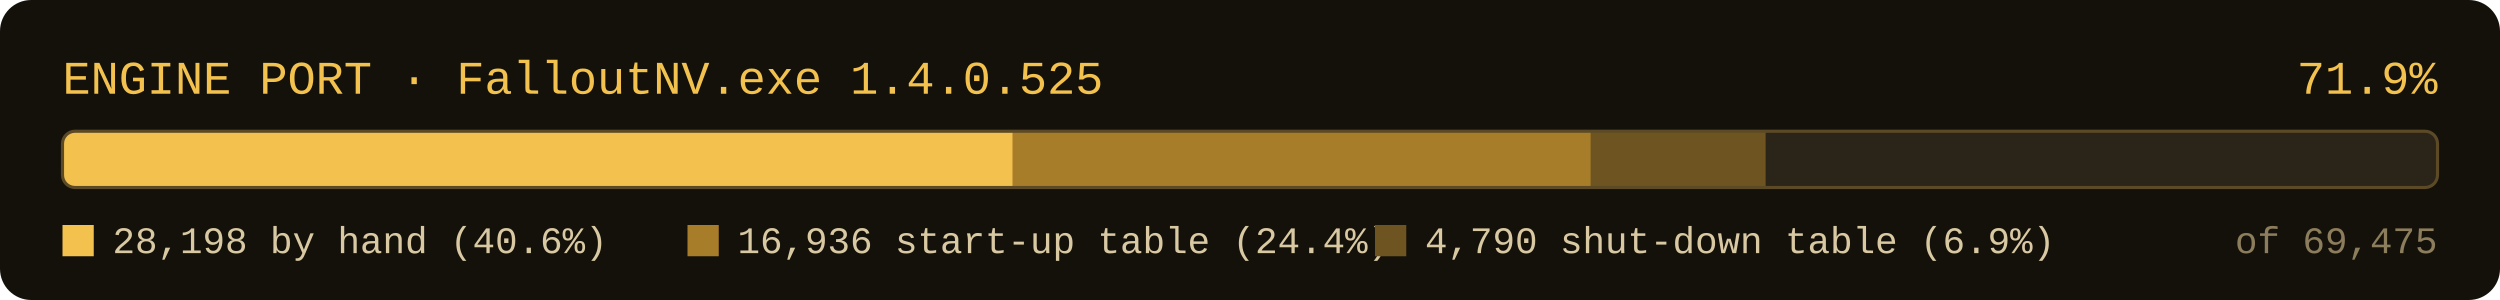
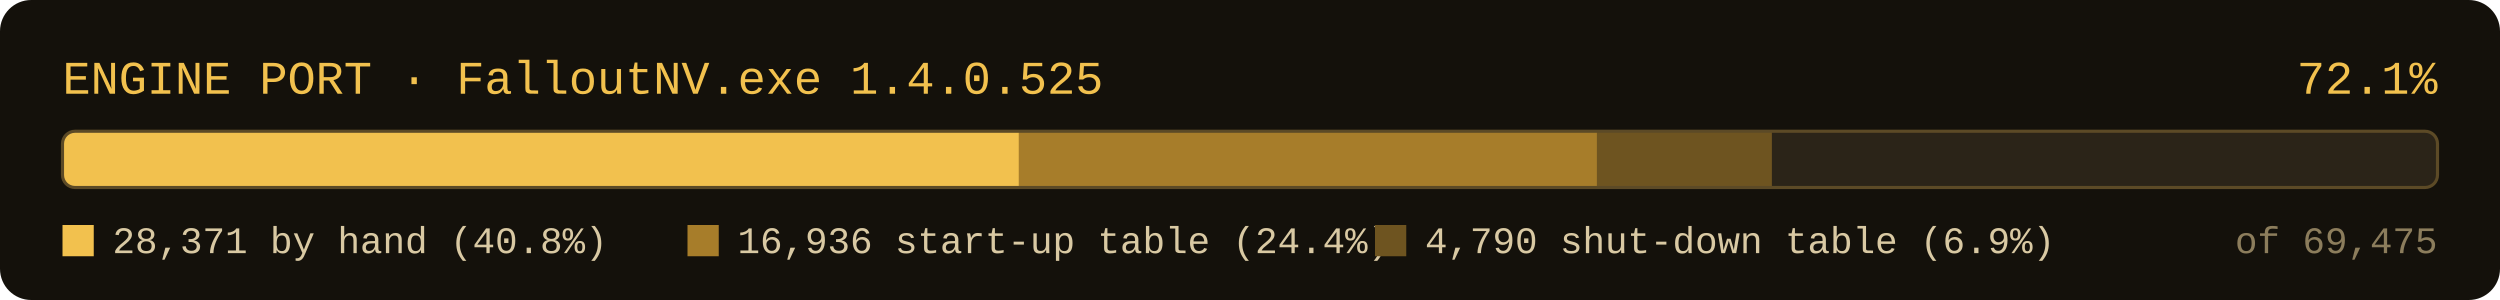
- <svg xmlns="http://www.w3.org/2000/svg" width="800" height="96" viewBox="0 0 800 96" role="img" aria-label="Engine port progress: 40.6% translated by hand, 24.4% start-up table, 6.9% shut-down table, 71.9% covered in all">
+ <svg xmlns="http://www.w3.org/2000/svg" width="800" height="96" viewBox="0 0 800 96" role="img" aria-label="Engine port progress: 40.8% translated by hand, 24.4% start-up table, 6.9% shut-down table, 72.1% covered in all">
  <rect x="0" y="0" width="800" height="96" rx="10" fill="#14110b" />
  <text x="20" y="30" font-family="Consolas, 'Courier New', monospace" font-size="15" fill="#f2c14e">ENGINE PORT · FalloutNV.exe 1.4.0.525</text>
-   <text x="780" y="30" text-anchor="end" font-family="Consolas, 'Courier New', monospace" font-size="15" fill="#f2c14e">71.9%</text>
+   <text x="780" y="30" text-anchor="end" font-family="Consolas, 'Courier New', monospace" font-size="15" fill="#f2c14e">72.1%</text>
  <rect x="20" y="42" width="760" height="18" rx="4" fill="#2b2418" />
-   <rect x="20" y="42" width="308" height="18" rx="4" fill="#f2c14e" />
-   <rect x="324" y="42" width="189" height="18" fill="#a77d2a" />
-   <rect x="509" y="42" width="56" height="18" fill="#6e5420" />
+   <rect x="20" y="42" width="310" height="18" rx="4" fill="#f2c14e" />
+   <rect x="326" y="42" width="189" height="18" fill="#a77d2a" />
+   <rect x="511" y="42" width="56" height="18" fill="#6e5420" />
  <rect x="20" y="42" width="760" height="18" rx="4" fill="none" stroke="#5c4a26" stroke-width="1" />
  <rect x="20" y="72" width="10" height="10" fill="#f2c14e" />
-   <text x="36" y="81" font-family="Consolas, 'Courier New', monospace" font-size="12" fill="#d9c9a3">28,198 by hand (40.6%)</text>
+   <text x="36" y="81" font-family="Consolas, 'Courier New', monospace" font-size="12" fill="#d9c9a3">28,371 by hand (40.8%)</text>
  <rect x="220" y="72" width="10" height="10" fill="#a77d2a" />
  <text x="236" y="81" font-family="Consolas, 'Courier New', monospace" font-size="12" fill="#d9c9a3">16,936 start-up table (24.4%)</text>
  <rect x="440" y="72" width="10" height="10" fill="#6e5420" />
  <text x="456" y="81" font-family="Consolas, 'Courier New', monospace" font-size="12" fill="#d9c9a3">4,790 shut-down table (6.9%)</text>
  <text x="780" y="81" text-anchor="end" font-family="Consolas, 'Courier New', monospace" font-size="12" fill="#8c7d5c">of 69,475</text>
</svg>
